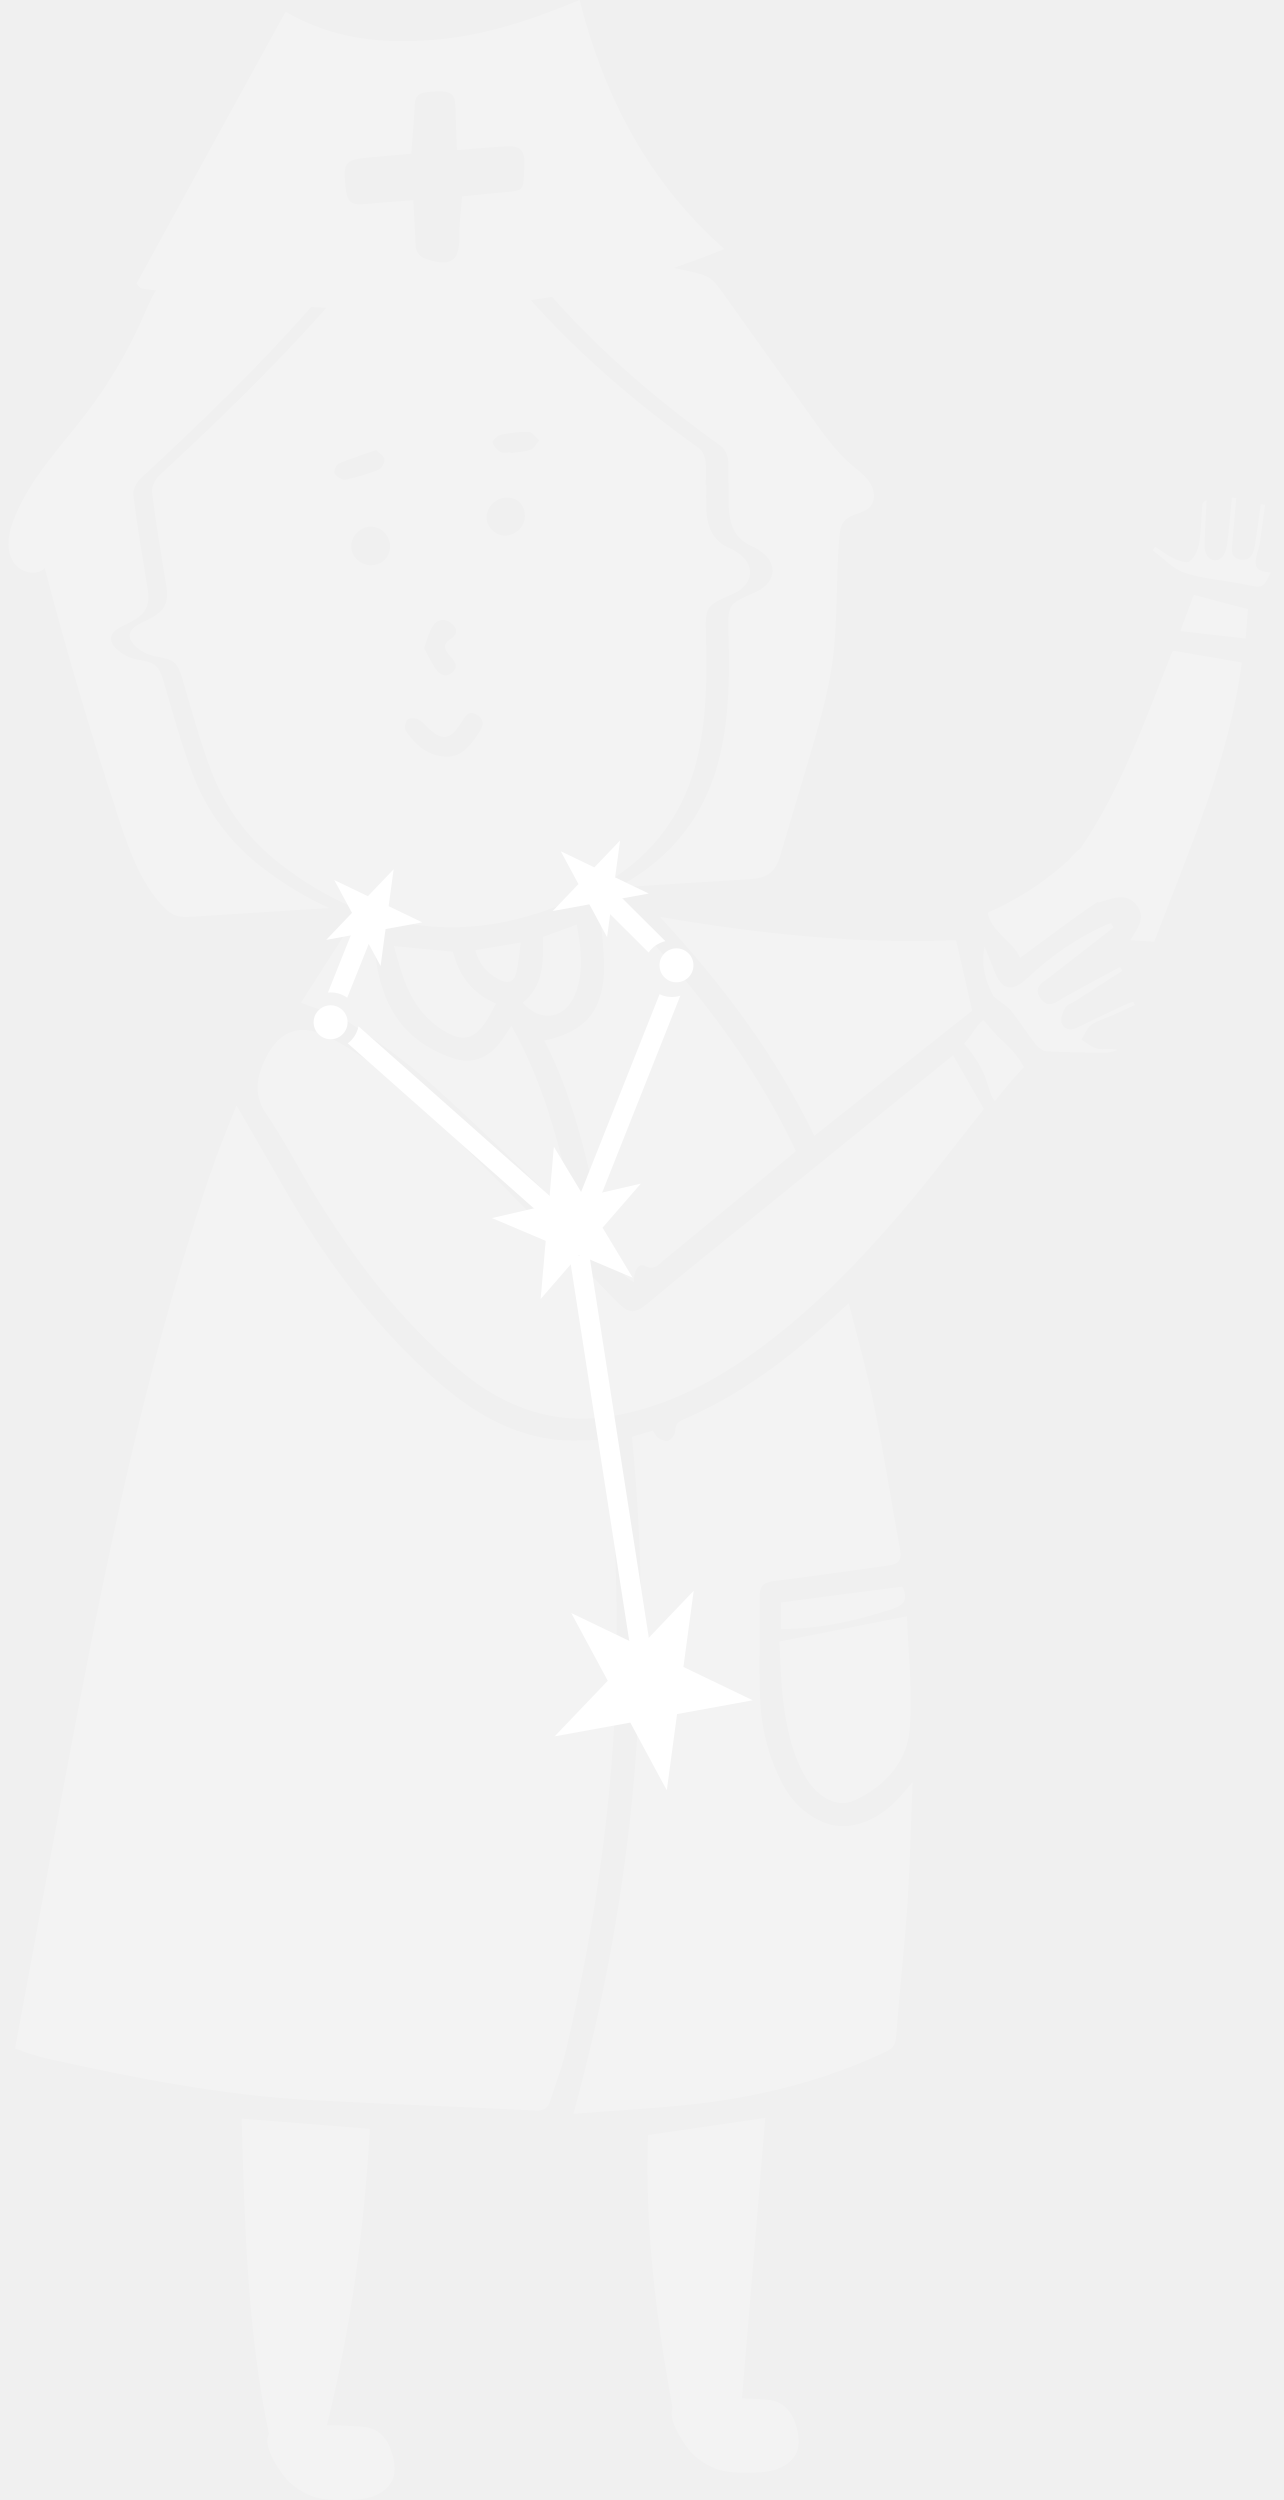
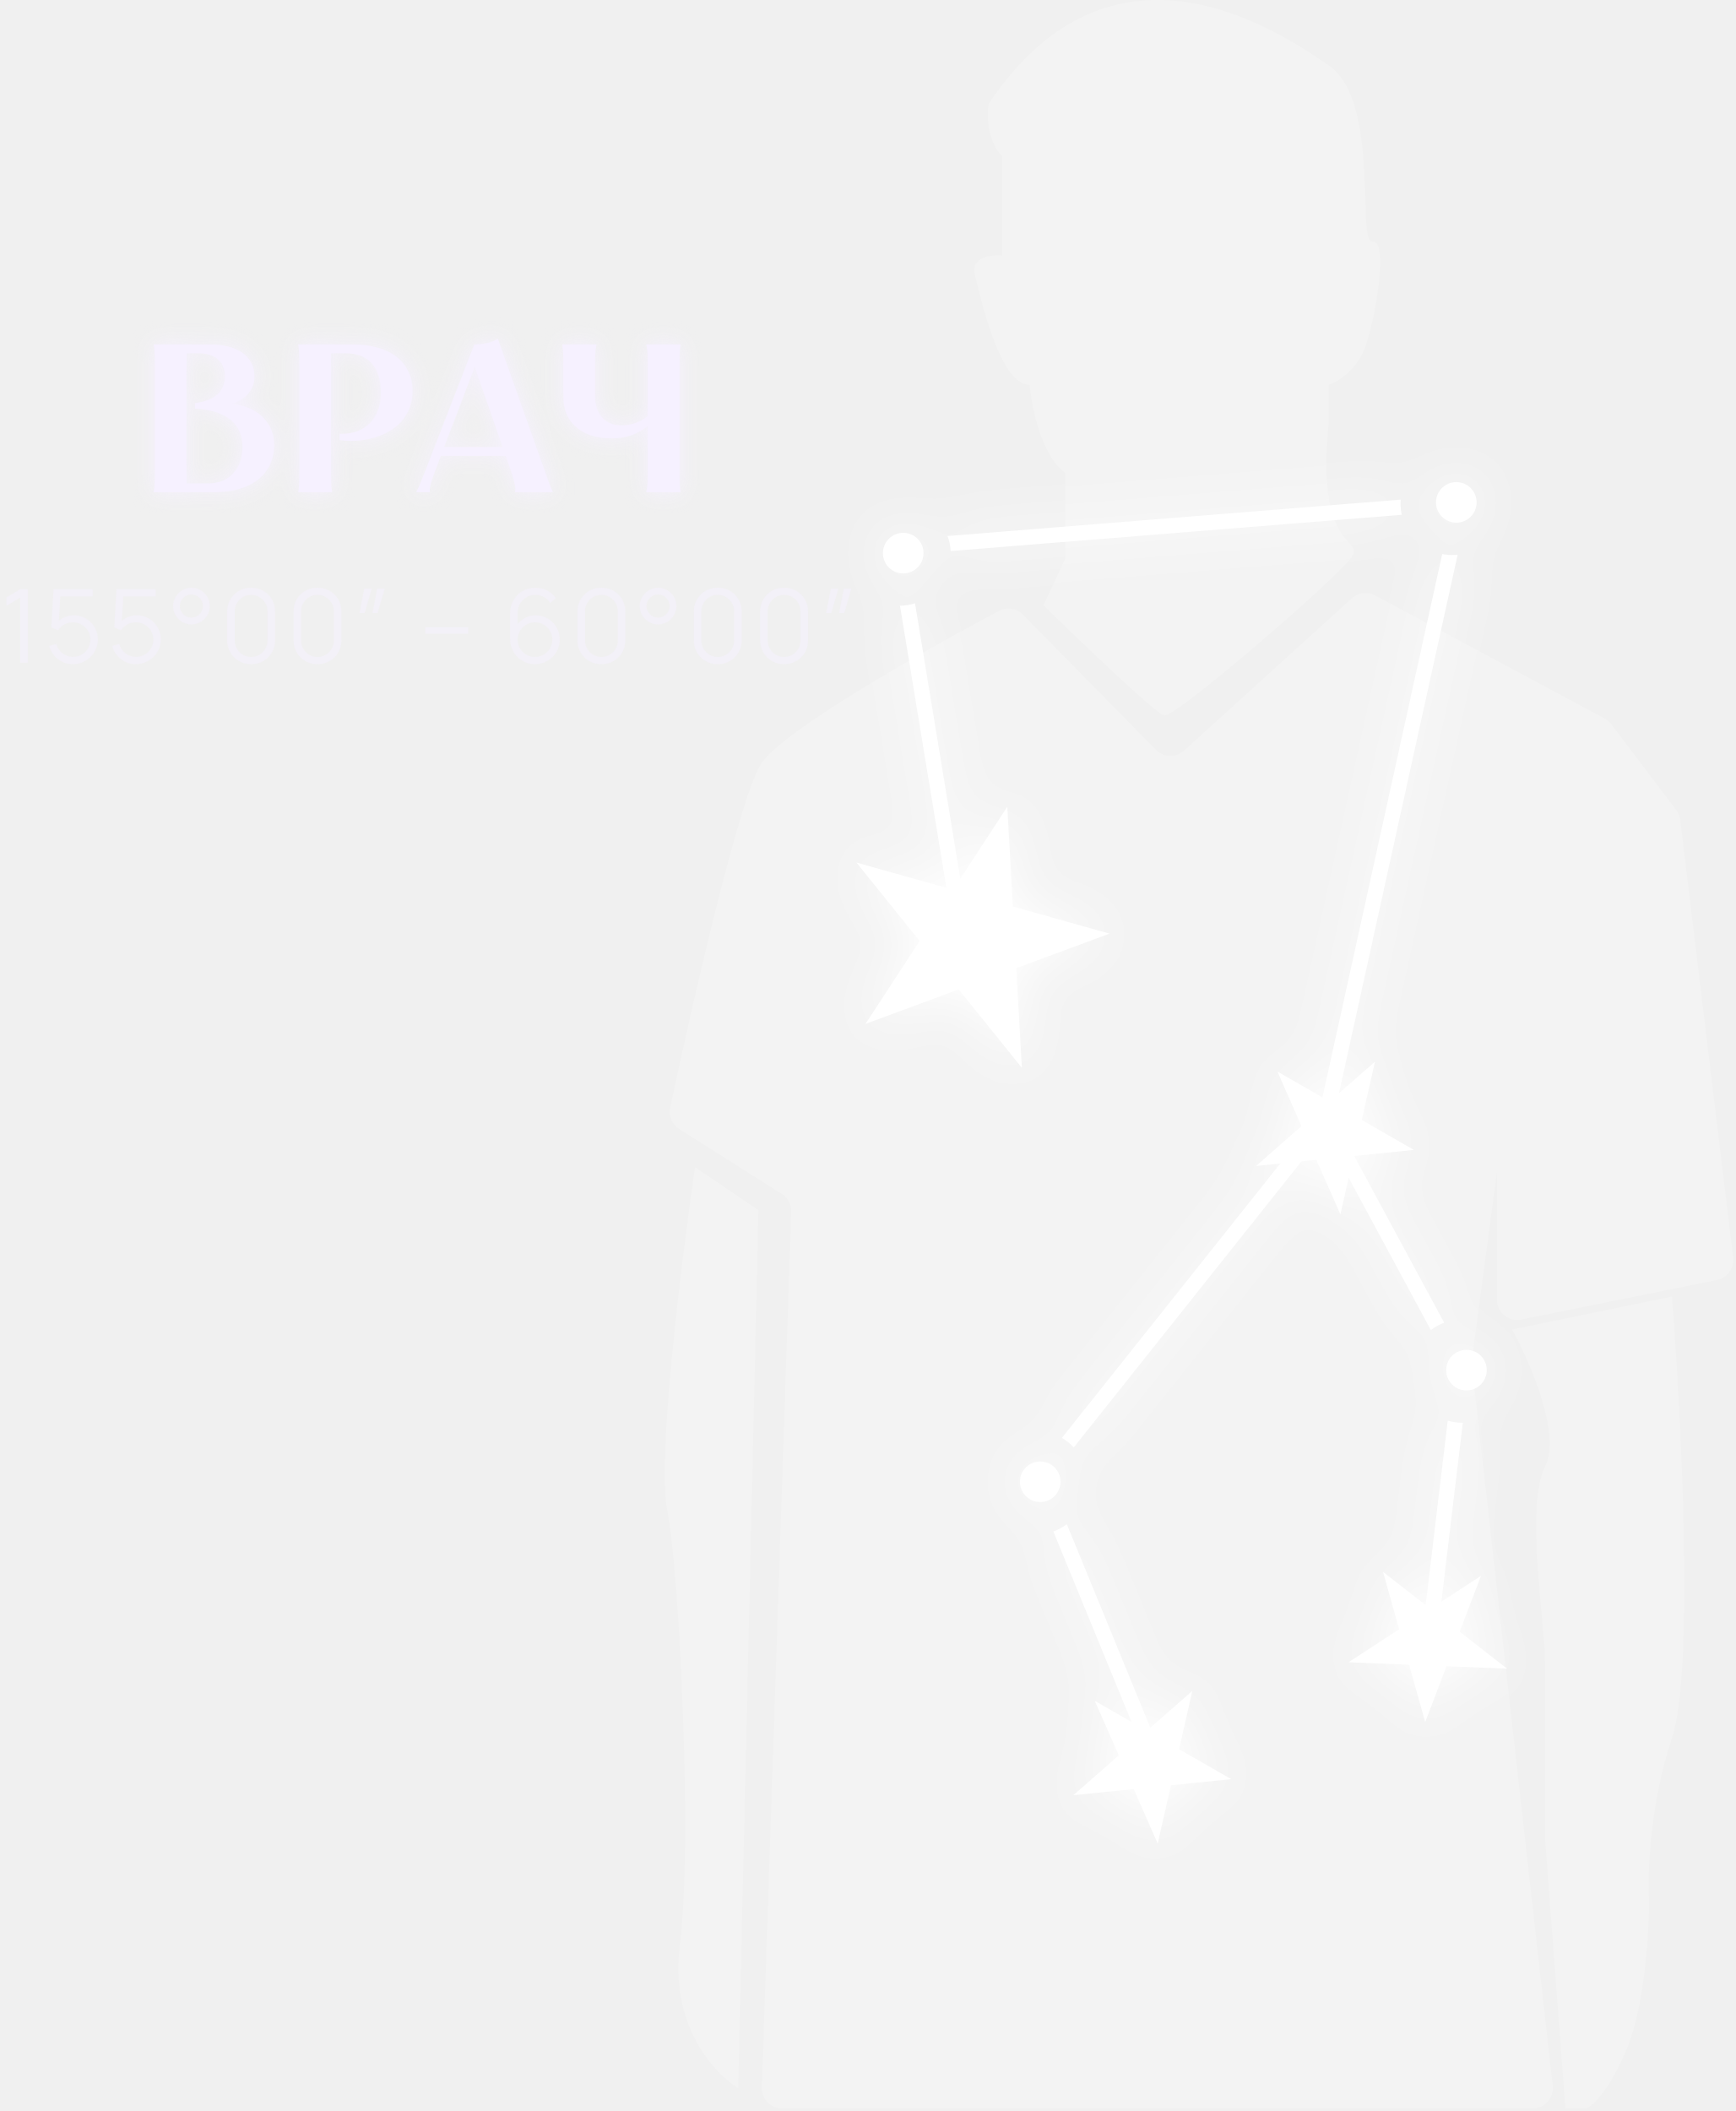
- <svg xmlns="http://www.w3.org/2000/svg" width="77" height="150" viewBox="0 0 77 150" fill="none">
+ <svg xmlns="http://www.w3.org/2000/svg" width="342" height="416" viewBox="0 0 342 416" fill="none">
  <g opacity="0.2">
-     <path d="M36.673 86.386C35.37 86.386 34.236 86.509 33.133 86.356C30.175 85.957 27.83 84.348 25.685 82.387C22.206 79.199 19.447 75.445 17.103 71.383C16.168 69.759 15.233 68.119 14.191 66.326C13.685 67.614 13.21 68.732 12.812 69.866C9.164 80.517 6.804 91.505 4.69 102.554C3.402 109.312 2.176 116.071 0.904 122.906C1.104 122.982 1.303 123.059 1.517 123.136C1.977 123.273 2.437 123.442 2.912 123.534C8.092 124.683 13.287 125.71 18.589 126.001C23.095 126.246 27.616 126.4 32.121 126.63C32.657 126.66 32.903 126.476 33.041 125.986C33.316 125.036 33.7 124.116 33.929 123.151C35.86 114.937 36.994 106.615 37.01 98.171C37.01 94.279 36.795 90.386 36.673 86.386Z" fill="white" />
-     <path d="M49.271 109.282C48.275 108.822 47.508 108.071 46.987 107.106C46.175 105.573 45.715 103.918 45.624 102.217C45.501 100.117 45.624 97.987 45.578 95.872C45.562 95.183 45.792 94.938 46.466 94.861C48.719 94.585 50.957 94.248 53.209 93.942C53.792 93.865 54.144 93.727 54.006 92.991C53.485 90.172 53.056 87.321 52.474 84.501C52.06 82.417 51.478 80.379 50.926 78.188C50.604 78.479 50.405 78.663 50.206 78.847C47.447 81.421 44.474 83.689 40.98 85.176C40.597 85.344 40.52 85.528 40.505 85.911C40.49 86.111 40.275 86.371 40.091 86.448C39.938 86.509 39.662 86.386 39.494 86.279C39.356 86.187 39.294 86.003 39.172 85.835C38.758 85.957 38.36 86.08 37.915 86.202C39.264 99.918 38.099 113.358 34.406 126.829C37.164 126.599 39.877 126.492 42.543 126.139C46.206 125.649 49.777 124.699 53.148 123.105C53.531 122.921 53.715 122.737 53.761 122.277C53.96 119.58 54.267 116.898 54.451 114.201C54.604 111.856 54.65 109.496 54.757 106.922C54.359 107.381 54.129 107.673 53.884 107.933C52.474 109.42 50.727 109.956 49.271 109.282Z" fill="white" />
-     <path d="M57.118 63.368C53.087 66.633 49.072 69.897 45.042 73.161C43.034 74.785 41.026 76.379 39.05 78.05C38.053 78.877 37.793 78.908 36.904 77.988C33.548 74.571 30.192 71.138 26.79 67.751C24.721 65.698 22.56 63.752 19.97 62.342C18.146 61.346 16.813 61.698 15.924 63.522C15.419 64.579 15.173 65.667 15.97 66.832C16.997 68.318 17.825 69.943 18.759 71.491C21.211 75.521 24.016 79.26 27.679 82.295C30.345 84.501 33.333 85.559 36.828 84.946C39.831 84.425 42.467 83.092 44.934 81.375C48.367 78.969 51.279 75.996 53.991 72.839C55.784 70.755 57.424 68.548 59.033 66.541C58.359 65.376 57.792 64.365 57.194 63.338C57.24 63.307 57.164 63.322 57.118 63.368Z" fill="white" />
-     <path d="M35.999 54.817C35.983 54.833 35.983 54.849 35.999 54.817V54.817Z" fill="white" />
-     <path d="M36 54.818C36.016 54.802 36.016 54.802 36.032 54.802V54.786C36 54.802 36 54.818 36 54.818Z" fill="white" />
-     <path d="M38.682 75.95C39.265 76.256 39.51 75.873 39.847 75.597C40.537 75.03 41.226 74.463 41.916 73.896C43.862 72.287 45.808 70.693 47.755 69.069C45.088 63.399 41.272 58.648 36.981 54.234C36.614 54.449 36.322 54.617 36.016 54.786C36.092 55.935 36.246 56.993 36.246 58.05C36.23 60.594 35.142 61.912 32.66 62.433C34.529 66.05 35.295 69.988 36.184 73.896C36.552 75.505 37.058 76.348 38.039 76.946C38.008 76.256 38.315 75.766 38.682 75.95Z" fill="white" />
-     <path d="M48.857 68.15C52.106 65.576 55.309 63.032 58.328 60.641C57.976 59.093 57.669 57.714 57.363 56.411C51.493 56.656 45.593 56.043 39.601 55.017C43.31 59.032 46.513 63.261 48.857 68.15Z" fill="white" />
-     <path d="M70.327 39.124C68.718 43.17 67.293 47.293 64.81 50.94C64.611 51.001 64.213 51.522 64.09 51.63C63.83 51.875 63.554 52.105 63.263 52.334C62.696 52.794 62.098 53.223 61.469 53.606C60.764 54.036 60.029 54.434 59.263 54.756C59.431 55.875 60.749 56.442 61.209 57.468C62.006 56.886 62.803 56.288 63.6 55.706C64.351 55.154 65.102 54.603 65.883 54.097C65.898 54.112 65.898 54.143 65.914 54.158C66.726 53.913 67.569 53.514 68.197 54.311C68.81 55.078 68.197 55.767 67.814 56.411C68.289 56.442 68.734 56.472 69.254 56.503C71.339 51.017 73.745 45.607 74.511 39.753C73.116 39.508 71.783 39.278 70.419 39.048C70.404 39.063 70.343 39.094 70.327 39.124Z" fill="white" />
-     <path d="M46.987 102.017C47.186 103.627 47.508 105.236 48.351 106.661C49.086 107.872 50.251 108.5 51.262 108.025C53.055 107.213 54.389 105.757 54.572 103.841C54.787 101.527 54.481 99.167 54.419 96.976C51.845 97.481 49.377 97.972 46.757 98.493C46.834 99.55 46.834 100.791 46.987 102.017Z" fill="white" />
-     <path d="M20.936 55.813C20.905 55.813 20.89 55.813 20.828 55.829C19.878 57.315 18.928 58.802 18.055 60.166C19.081 60.564 20.139 60.794 20.982 61.361C22.713 62.511 24.43 63.736 25.978 65.131C28.905 67.767 31.709 70.556 34.636 73.361C33.686 69.269 32.782 65.254 30.682 61.545C30.453 61.882 30.284 62.158 30.1 62.419C29.441 63.369 28.476 63.859 27.387 63.553C26.514 63.307 25.625 62.848 24.92 62.281C23.464 61.101 22.821 59.4 22.56 57.606C22.407 56.549 21.947 55.997 20.936 55.813Z" fill="white" />
-     <path d="M65.468 61.499C65.852 61.223 66.342 61.1 66.786 60.901C67.216 60.702 67.66 60.503 68.089 60.303C68.058 60.242 68.028 60.181 67.997 60.104C67.813 60.166 67.629 60.227 67.461 60.303C66.526 60.748 65.576 61.192 64.641 61.652C64.212 61.867 63.829 61.759 63.691 61.361C63.614 61.1 63.767 60.717 63.921 60.457C64.043 60.257 64.334 60.181 64.549 60.043C65.484 59.445 66.403 58.847 67.338 58.25C67.292 58.173 67.246 58.097 67.2 58.02C66.112 58.602 65.024 59.185 63.951 59.782C63.446 60.058 62.925 60.61 62.434 59.905C61.928 59.185 62.664 58.894 63.093 58.541C64.334 57.575 65.576 56.61 66.817 55.645C66.771 55.568 66.71 55.476 66.664 55.399C66.556 55.43 66.434 55.461 66.327 55.507C64.595 56.288 63.047 57.361 61.668 58.664C60.702 59.568 60.105 59.43 59.645 58.219C59.461 57.744 59.262 57.269 59.078 56.794C58.848 57.851 59.109 58.786 59.553 59.675C59.63 59.844 59.844 59.951 59.982 60.074C60.227 60.273 60.519 60.441 60.702 60.687C61.208 61.33 61.637 62.02 62.143 62.663C62.296 62.863 62.572 63.062 62.787 63.077C63.951 63.139 65.131 63.154 66.296 63.169C66.556 63.169 66.817 63.062 67.078 63.001C66.648 62.878 66.235 63.001 65.852 62.924C65.499 62.847 65.208 62.572 64.886 62.372C65.085 62.066 65.208 61.698 65.468 61.499Z" fill="white" />
-     <path d="M27.172 57.101C25.977 56.993 24.828 56.886 23.632 56.764C23.786 57.315 23.924 57.806 24.077 58.296C24.491 59.599 25.119 60.779 26.268 61.606C27.724 62.648 28.521 62.465 29.395 60.901C29.502 60.702 29.609 60.503 29.762 60.212C28.291 59.599 27.525 58.48 27.172 57.101Z" fill="white" />
-     <path d="M31.355 60.165C32.459 61.391 33.93 61.146 34.528 59.613C35.049 58.249 34.865 56.886 34.604 55.476C33.884 55.736 33.225 55.981 32.581 56.211C32.597 57.698 32.643 59.138 31.355 60.165Z" fill="white" />
-     <path d="M46.865 96.148C46.865 96.715 46.865 97.236 46.865 97.742C49.209 97.742 51.401 97.237 53.562 96.531C54.282 96.286 54.496 95.934 54.144 95.198C51.677 95.505 49.271 95.827 46.865 96.148Z" fill="white" />
-     <path d="M75.416 33.255C75.477 33.01 75.569 32.764 75.6 32.519C75.707 31.784 75.799 31.033 75.906 30.282C75.815 30.266 75.738 30.266 75.646 30.251C75.539 31.048 75.431 31.845 75.309 32.626C75.232 33.101 75.125 33.653 74.466 33.577C73.807 33.5 73.899 32.979 73.945 32.504C74.022 31.63 74.098 30.757 74.175 29.883C74.083 29.868 74.006 29.868 73.914 29.852C73.822 30.803 73.746 31.753 73.623 32.703C73.577 32.994 73.439 33.377 73.225 33.515C72.765 33.822 72.259 33.408 72.275 32.749C72.29 31.829 72.351 30.91 72.397 30.006C72.213 30.082 72.137 30.19 72.137 30.297C72.075 31.078 72.075 31.875 71.937 32.642C71.876 33.025 71.662 33.454 71.37 33.684C71.202 33.822 70.727 33.638 70.436 33.515C70.037 33.331 69.685 33.055 69.317 32.81C69.271 32.887 69.21 32.948 69.164 33.025C69.807 33.484 70.374 34.144 71.094 34.373C72.259 34.757 73.531 34.818 74.742 35.078C75.738 35.293 75.799 35.308 76.244 34.343C75.401 34.297 75.217 34.052 75.416 33.255Z" fill="white" />
-     <path d="M70.817 37.867C72.181 38.021 73.422 38.159 74.74 38.312C74.801 37.607 74.832 37.101 74.878 36.55C73.744 36.258 72.702 35.983 71.629 35.691C71.369 36.396 71.123 37.04 70.817 37.867Z" fill="white" />
-     <path d="M30.957 58.434C31.11 57.836 31.156 57.223 31.248 56.549C30.237 56.717 29.394 56.871 28.52 57.009C28.735 57.851 29.226 58.388 29.915 58.756C30.344 59.001 30.804 59.016 30.957 58.434Z" fill="white" />
-     <path d="M2.684 34.083C4.002 39.14 5.488 44.151 7.128 49.116C7.725 50.955 8.384 52.825 9.672 54.265C9.917 54.541 10.193 54.802 10.53 54.924C10.867 55.047 11.22 55.016 11.572 55.001C14.3 54.833 17.028 54.648 19.756 54.48C18.376 53.867 17.012 53.039 15.664 51.997C13.748 50.511 12.354 48.595 11.511 46.327C10.867 44.595 10.377 42.802 9.856 41.025C9.534 39.891 9.365 39.768 8.216 39.569C7.771 39.492 7.296 39.232 6.975 38.925C6.454 38.404 6.607 37.944 7.266 37.607C7.45 37.515 7.634 37.439 7.817 37.331C8.798 36.826 9.028 36.32 8.844 35.217C8.538 33.378 8.231 31.554 8.001 29.715C7.955 29.393 8.185 28.933 8.446 28.703C12.001 25.409 15.48 22.052 18.667 18.421C18.974 18.436 19.28 18.451 19.587 18.466C16.445 22.006 13.043 25.301 9.564 28.52C9.319 28.75 9.089 29.209 9.12 29.531C9.35 31.37 9.656 33.209 9.963 35.033C10.147 36.136 9.932 36.642 8.936 37.148C8.752 37.239 8.568 37.331 8.384 37.423C7.725 37.761 7.572 38.22 8.093 38.741C8.415 39.063 8.89 39.308 9.335 39.385C10.484 39.584 10.652 39.722 10.974 40.841C11.495 42.618 11.986 44.411 12.629 46.143C13.472 48.411 14.867 50.327 16.782 51.813C22.621 56.365 28.874 56.763 35.402 53.499C38.804 51.798 41.026 49.101 41.869 45.346C42.406 42.986 42.421 40.596 42.36 38.19C42.314 36.366 42.314 36.366 43.984 35.63C44.076 35.584 44.168 35.538 44.26 35.492C45.21 34.895 45.256 33.914 44.367 33.24C44.199 33.117 44.03 32.995 43.846 32.918C42.727 32.473 42.406 31.554 42.375 30.466C42.36 30.006 42.375 29.546 42.375 29.087C42.36 29.087 42.36 29.087 42.344 29.087C42.344 28.596 42.39 28.106 42.329 27.631C42.283 27.355 42.13 27.018 41.9 26.864C38.237 24.244 34.835 21.348 31.847 18.007C32.276 17.945 32.69 17.884 33.119 17.808C36.123 21.194 39.555 24.121 43.249 26.757C43.463 26.91 43.632 27.248 43.678 27.523C43.739 27.999 43.693 28.489 43.693 28.979C43.708 28.979 43.708 28.979 43.724 28.979C43.724 29.439 43.708 29.899 43.724 30.359C43.754 31.447 44.076 32.366 45.195 32.811C45.379 32.887 45.547 33.01 45.716 33.132C46.605 33.807 46.559 34.788 45.609 35.385C45.517 35.447 45.425 35.477 45.333 35.523C43.662 36.259 43.662 36.259 43.708 38.082C43.785 40.488 43.754 42.879 43.218 45.239C42.39 48.886 40.26 51.553 37.027 53.254C39.617 53.085 42.206 52.917 44.796 52.764C45.302 52.733 45.854 52.687 46.252 52.35C46.589 52.059 46.743 51.599 46.865 51.17C47.417 49.316 47.969 47.446 48.52 45.592C49.087 43.661 49.67 41.714 49.946 39.722C50.283 37.239 50.145 34.726 50.359 32.244C50.39 31.891 50.436 31.523 50.666 31.263C51.049 30.803 51.815 30.849 52.214 30.389C52.551 30.006 52.474 29.393 52.198 28.964C51.922 28.535 51.493 28.228 51.11 27.907C50.16 27.094 49.44 26.083 48.719 25.072C46.911 22.543 45.103 19.999 43.294 17.47C43.08 17.179 42.865 16.873 42.559 16.674C42.314 16.52 42.023 16.444 41.747 16.367C41.302 16.26 40.858 16.168 40.398 16.076C41.425 15.739 42.436 15.355 43.463 14.942C38.927 10.942 36.26 5.839 34.774 0C31.893 1.195 29.073 2.145 26.023 2.391C22.958 2.636 20.016 2.375 17.135 0.705C14.131 6.161 11.158 11.586 8.185 17.026C8.277 17.118 8.354 17.21 8.446 17.302C8.752 17.348 9.059 17.394 9.365 17.424C9.043 17.899 8.814 18.528 8.461 19.294C7.603 21.194 6.53 23.003 5.273 24.673C3.68 26.788 1.749 28.734 0.814 31.201C0.523 31.952 0.354 32.826 0.707 33.546C1.028 34.282 2.117 34.665 2.684 34.083ZM20.077 28.412C20.001 28.305 20.169 27.876 20.323 27.815C21.012 27.523 21.748 27.294 22.575 27.003C22.759 27.202 23.05 27.37 23.066 27.57C23.081 27.769 22.882 28.121 22.683 28.198C22.054 28.443 21.38 28.642 20.721 28.78C20.522 28.811 20.2 28.596 20.077 28.412ZM22.284 33.914C21.64 33.929 21.089 33.424 21.073 32.795C21.058 32.182 21.595 31.615 22.223 31.6C22.851 31.585 23.387 32.106 23.403 32.749C23.418 33.408 22.943 33.899 22.284 33.914ZM28.567 44.212C28.108 44.871 27.587 45.469 26.652 45.392C25.594 45.3 24.889 44.657 24.338 43.829C24.246 43.691 24.322 43.293 24.46 43.17C24.598 43.063 24.951 43.078 25.134 43.185C25.456 43.385 25.686 43.707 25.993 43.937C26.529 44.366 27.02 44.304 27.418 43.722C27.479 43.645 27.541 43.553 27.602 43.477C27.847 43.109 28.046 42.542 28.629 42.894C29.257 43.293 28.843 43.798 28.567 44.212ZM27.02 39.385C27.295 39.691 27.541 40.013 27.127 40.35C26.698 40.703 26.345 40.442 26.1 40.075C25.855 39.707 25.671 39.293 25.441 38.879C25.64 38.373 25.747 37.883 26.008 37.515C26.299 37.102 26.774 37.102 27.142 37.454C27.51 37.791 27.418 38.098 26.989 38.373C26.483 38.711 26.744 39.078 27.02 39.385ZM30.253 32.136C29.686 32.106 29.196 31.615 29.196 31.048C29.18 30.42 29.778 29.838 30.422 29.853C31.065 29.853 31.494 30.313 31.494 30.972C31.494 31.615 30.897 32.167 30.253 32.136ZM32.353 26.42C32.184 26.619 32.046 26.91 31.831 26.987C31.448 27.125 31.035 27.125 30.636 27.186C30.636 27.171 30.636 27.156 30.636 27.14C30.437 27.14 30.192 27.217 30.038 27.125C29.824 27.003 29.609 26.773 29.563 26.543C29.533 26.42 29.855 26.129 30.054 26.083C30.605 25.976 31.172 25.899 31.724 25.914C31.924 25.93 32.138 26.236 32.353 26.42ZM22.07 9.455C22.943 9.364 23.832 9.302 24.675 9.226C24.751 8.183 24.843 7.218 24.889 6.268C24.905 5.793 25.104 5.594 25.579 5.532C27.357 5.348 27.311 5.64 27.341 6.912C27.357 7.586 27.387 8.26 27.418 9.011C28.123 8.95 28.782 8.888 29.456 8.842C29.839 8.812 30.222 8.781 30.605 8.781C31.188 8.781 31.448 9.042 31.464 9.639C31.464 9.946 31.448 10.252 31.433 10.559C31.402 11.34 31.311 11.448 30.544 11.509C29.594 11.586 28.629 11.693 27.724 11.785C27.663 12.643 27.541 13.471 27.556 14.298C27.571 15.785 26.912 15.969 25.61 15.555C25.211 15.432 24.951 15.172 24.935 14.712C24.905 13.823 24.843 12.95 24.797 12.015C23.878 12.091 22.974 12.137 22.085 12.229C21.027 12.336 20.828 12.183 20.721 11.126C20.598 9.747 20.706 9.593 22.07 9.455Z" fill="white" />
-     <path d="M60.197 62.495C59.722 62.081 59.4 61.652 59.002 61.192C58.557 61.529 58.266 62.204 57.837 62.618C58.511 63.353 59.032 64.242 59.308 65.192C59.4 65.499 59.477 65.82 59.691 66.066C60.243 65.361 60.825 64.671 61.438 64.028C61.116 63.445 60.687 62.924 60.197 62.495Z" fill="white" />
-     <path d="M22.528 145.816C22.145 145.617 21.716 145.587 21.287 145.571C20.735 145.541 20.168 145.51 19.617 145.51C21.057 139.687 21.854 133.756 22.191 127.733C19.632 127.534 17.134 127.319 14.498 127.12C14.682 133.495 14.835 139.824 16.138 146.046C15.693 146.782 16.904 148.514 17.364 148.927C17.854 149.372 18.436 149.724 19.08 149.878C19.586 150 20.107 150 20.613 150C21.21 150 21.808 149.985 22.375 149.786C22.942 149.586 23.463 149.173 23.616 148.606C23.708 148.268 23.678 147.901 23.616 147.548C23.463 146.843 23.141 146.138 22.528 145.816Z" fill="white" />
-     <path d="M46.789 144.192C46.406 143.993 45.977 143.962 45.547 143.947C45.21 143.932 44.873 143.916 44.521 143.901C44.996 138.246 45.455 132.668 45.915 127.074C43.494 127.427 41.21 127.764 38.881 128.101C38.682 133.633 39.371 139.089 40.352 144.483C40.03 145.25 41.18 146.889 41.609 147.288C42.099 147.732 42.682 148.085 43.325 148.238C43.831 148.36 44.352 148.36 44.858 148.36C45.455 148.36 46.053 148.345 46.62 148.146C47.187 147.947 47.708 147.533 47.861 146.966C47.953 146.629 47.923 146.261 47.861 145.909C47.724 145.219 47.402 144.514 46.789 144.192Z" fill="white" />
+     <path d="M329.5 255.5L298 262C301.5 268.333 307.7 282.6 304.5 289C300.5 297 304.5 319.5 304.5 328V362.5L308.5 415.5H312.5C313.667 415.167 316.9 412.4 320.5 404C324.1 395.6 325 380.833 325 374.5C324.667 369.333 325.1 355.7 329.5 342.5C333.9 329.3 331.333 279 329.5 255.5Z" fill="white" />
+     <path d="M131.472 297.5C129.472 287.5 134.306 248.333 136.972 230L149.472 238.5L145.472 411.5C140.806 408.667 131.972 399.1 133.972 383.5C136.472 364 133.972 310 131.472 297.5Z" fill="white" />
+     <path d="M150 150.5C145.784 157.016 136.64 196.801 132.071 218.297C131.724 219.93 132.435 221.592 133.846 222.484L154.064 235.275C155.263 236.034 155.971 237.371 155.923 238.79L150.139 411.366C150.063 413.626 151.875 415.5 154.136 415.5H302.026C304.412 415.5 306.267 413.425 306.001 411.054L290.055 268.988C290.018 268.664 290.022 268.337 290.065 268.013L295 231V256.111C295 258.638 297.315 260.532 299.792 260.031L338.378 252.232C340.423 251.819 341.807 249.903 341.557 247.831L331.13 161.572C331.045 160.87 330.775 160.203 330.348 159.639L317.528 142.698C317.18 142.238 316.737 141.859 316.229 141.586L270.988 117.334C269.497 116.534 267.663 116.76 266.41 117.898L233.345 147.917C231.755 149.36 229.311 149.291 227.805 147.762L201.578 121.112C200.344 119.857 198.44 119.552 196.885 120.378C181.495 128.549 154.153 144.082 150 150.5Z" fill="white" />
+     <path d="M229.416 140.992C227.686 140.558 212.839 126.335 205.632 119.279L209.956 110.05V93.223C205.199 89.749 203.289 80.194 202.929 75.852C196.983 75.852 193.199 58.481 192.118 54.138C191.253 50.664 195.361 50.158 197.523 50.339V30.796C194.496 27.756 194.46 22.654 194.821 20.482C219.146 -15.888 251.579 5.826 261.85 12.883C272.12 19.939 267.255 48.167 270.498 47.624C273.742 47.081 271.039 63.366 268.877 68.795C267.147 73.137 263.471 75.309 261.85 75.852V83.451C259.147 109.507 269.417 105.708 266.174 110.05C262.931 114.393 231.578 141.535 229.416 140.992Z" fill="white" />
  </g>
-   <path fill-rule="evenodd" clip-rule="evenodd" d="M40.523 59.807C40.626 59.794 40.724 59.772 40.819 59.742L35.707 72.622C35.453 72.299 35.087 72.073 34.675 71.998L39.574 59.653C39.859 59.791 40.186 59.85 40.523 59.807ZM33.499 72.211L21.51 61.581C21.427 61.99 21.195 62.353 20.866 62.601L32.756 73.142C32.883 72.754 33.148 72.421 33.499 72.211ZM34.165 75.355L38.123 100.826L39.299 100.644L35.325 75.073C35.111 75.22 34.86 75.319 34.585 75.353C34.442 75.372 34.301 75.372 34.165 75.355ZM39.921 56.469L36.223 52.788L35.383 53.631L38.917 57.15C39.151 56.816 39.502 56.567 39.921 56.469ZM19.675 59.555L21.606 54.725L22.711 55.167L20.833 59.863C20.508 59.631 20.101 59.511 19.675 59.555Z" fill="white" />
-   <circle cx="19.836" cy="61.336" r="1.019" transform="rotate(-7.25406 19.8358 61.3357)" fill="white" />
-   <circle cx="40.588" cy="57.92" r="1.019" transform="rotate(-7.25406 40.5878 57.9197)" fill="white" />
-   <circle cx="34.32" cy="73.501" r="1.019" transform="rotate(-7.25406 34.3202 73.5007)" fill="white" />
-   <path d="M41.622 95.445L41.005 100.018L45.164 102.017L40.624 102.844L40.008 107.418L37.818 103.355L33.278 104.182L36.465 100.845L34.276 96.782L38.435 98.782L41.622 95.445Z" fill="white" />
-   <path d="M37.206 50.426L36.907 52.643L38.923 53.612L36.722 54.013L36.424 56.229L35.363 54.26L33.162 54.661L34.707 53.044L33.646 51.075L35.661 52.044L37.206 50.426Z" fill="white" />
-   <path d="M38.45 71.016L36.154 73.661L37.96 76.662L34.735 75.295L32.439 77.94L32.742 74.451L29.517 73.084L32.929 72.294L33.232 68.805L35.038 71.806L38.45 71.016Z" fill="white" />
-   <path d="M23.618 52.156L23.319 54.372L25.335 55.341L23.134 55.742L22.836 57.959L21.775 55.99L19.575 56.391L21.119 54.773L20.058 52.804L22.073 53.773L23.618 52.156Z" fill="white" />
+   <g filter="url(#filter0_f_31_530)">
+     <path d="M201.384 210.431L188.934 194.98L170.565 201.774L181.239 185.431L168.788 169.98L187.835 175.331L198.509 158.988L199.607 178.638L218.654 183.988L200.286 190.782L201.384 210.431Z" fill="white" />
+     <path d="M278.637 226.604L266.758 227.812L264.155 239.305L259.417 228.558L247.538 229.765L256.489 221.916L251.751 211.169L262.02 217.065L270.971 209.215L268.367 220.708L278.637 226.604Z" fill="white" />
+     <path d="M242.637 350.604L230.758 351.812L228.155 363.305L223.417 352.558L211.538 353.765L220.489 345.916L215.751 335.169L226.02 341.065L234.971 333.215L232.367 344.708L242.637 350.604Z" fill="white" />
+     <path d="M296.998 328.832L285.067 328.351L280.868 339.361L277.694 328.053L265.764 327.572L275.733 321.065L272.559 309.757L281.893 317.043L291.862 310.535L287.663 321.546L296.998 328.832Z" fill="white" />
+     <circle cx="287" cy="99" r="4" fill="white" />
+     <circle cx="178" cy="109" r="4" fill="white" />
+     <circle cx="205" cy="292" r="4" fill="white" />
+     <path d="M229.146 346.431L226.371 347.569L207.586 301.792C208.548 301.452 209.443 300.971 210.247 300.375L229.146 346.431ZM285.308 279.959C286.221 280.228 287.187 280.375 288.188 280.375C288.218 280.375 288.249 280.372 288.28 280.372L283.354 321.542L281.864 321.364L280.375 321.186L285.308 279.959ZM284.219 109.183C284.856 109.307 285.514 109.375 286.188 109.375C286.55 109.375 286.909 109.354 287.262 109.317L262.811 220.271L284.606 260.648C283.657 261.005 282.775 261.5 281.984 262.107L260.984 223.203L211.618 285.223C210.933 284.492 210.142 283.862 209.269 283.358L259.836 219.829L284.219 109.183ZM191.867 189.04L190.387 189.283L188.907 189.526L177.364 119.37C178.396 119.353 179.389 119.182 180.324 118.88L191.867 189.04ZM276.028 98.456C276.011 98.698 276 98.942 276 99.188C276 99.964 276.089 100.72 276.254 101.447L187.355 108.589C187.295 107.553 187.081 106.56 186.734 105.63L276.028 98.456Z" fill="white" />
+     <circle cx="289" cy="270" r="4" fill="white" />
+   </g>
+   <path d="M201.384 210.431L188.934 194.98L170.565 201.774L181.239 185.431L168.788 169.98L187.835 175.331L198.509 158.988L199.607 178.638L218.654 183.988L200.286 190.782L201.384 210.431Z" fill="white" />
+   <path d="M278.637 226.604L266.758 227.812L264.155 239.305L259.417 228.558L247.538 229.765L256.489 221.916L251.751 211.169L262.02 217.065L270.971 209.215L268.367 220.708L278.637 226.604Z" fill="white" />
+   <path d="M242.637 350.604L230.758 351.812L228.155 363.305L223.417 352.558L211.538 353.765L220.489 345.916L215.751 335.169L226.02 341.065L234.971 333.215L232.367 344.708L242.637 350.604Z" fill="white" />
+   <path d="M296.998 328.832L285.067 328.351L280.868 339.361L277.694 328.053L265.764 327.572L275.733 321.065L272.559 309.757L281.893 317.043L291.862 310.535L287.663 321.546L296.998 328.832Z" fill="white" />
+   <circle cx="287" cy="99" r="4" fill="white" />
+   <circle cx="178" cy="109" r="4" fill="white" />
+   <circle cx="205" cy="292" r="4" fill="white" />
+   <path d="M229.146 346.431L226.371 347.569L207.586 301.792C208.548 301.452 209.443 300.971 210.247 300.375L229.146 346.431ZM285.308 279.959C286.221 280.228 287.187 280.375 288.188 280.375C288.218 280.375 288.249 280.372 288.28 280.372L283.354 321.542L281.864 321.364L280.375 321.186L285.308 279.959ZM284.219 109.183C284.856 109.307 285.514 109.375 286.188 109.375C286.55 109.375 286.909 109.354 287.262 109.317L262.811 220.271L284.606 260.648C283.657 261.005 282.775 261.5 281.984 262.107L260.984 223.203L211.618 285.223C210.933 284.492 210.142 283.862 209.269 283.358L259.836 219.829L284.219 109.183ZM191.867 189.04L190.387 189.283L188.907 189.526L177.364 119.37C178.396 119.353 179.389 119.182 180.324 118.88L191.867 189.04ZM276.028 98.456C276.011 98.698 276 98.942 276 99.188C276 99.964 276.089 100.72 276.254 101.447L187.355 108.589C187.295 107.553 187.081 106.56 186.734 105.63L276.028 98.456Z" fill="white" />
+   <circle cx="289" cy="270" r="4" fill="white" />
+   <g filter="url(#filter1_f_31_530)">
+     <path d="M41.421 67.877C46.788 67.877 50.157 70.207 50.157 74.201C50.157 76.697 48.452 78.778 45.664 79.568C50.407 80.026 54.027 83.021 54.027 87.681C54.027 93.422 49.492 97 42.294 97L30.312 97L30.312 96.834C30.479 95.752 30.52 95.253 30.52 92.632L30.52 72.246C30.52 69.625 30.479 69.125 30.312 68.044L30.312 67.877L41.421 67.877ZM36.761 95.253L41.13 95.253C45.165 95.253 47.786 92.382 47.786 88.097C47.786 83.479 44.541 81.066 39.382 80.608L38.425 80.525L38.425 79.443L38.925 79.36C42.17 78.819 44.333 77.321 44.333 74.076C44.333 71.33 42.378 69.625 39.216 69.625L36.761 69.625L36.761 95.253ZM69.567 67.877C76.765 67.877 81.299 71.33 81.299 77.072C81.299 83.562 75.392 86.89 69.193 86.89C68.444 86.89 67.653 86.807 66.904 86.724L66.904 85.476L67.445 85.476C71.897 85.476 75.059 82.522 75.059 77.404C75.059 72.412 72.646 69.625 68.194 69.625L65.24 69.625L65.24 92.632C65.24 95.253 65.282 95.752 65.448 96.834L65.448 97L58.792 97L58.792 96.834C58.958 95.752 59 95.253 59 92.632L59 72.246C59 69.625 58.958 69.125 58.792 68.044L58.792 67.877L69.567 67.877ZM93.482 67.877C94.98 67.877 97.018 67.586 98.1 66.712L107.294 92.632C108.501 96.085 108.792 96.584 108.917 96.834L108.917 97L101.511 97L101.511 96.834C101.511 96.584 101.844 96.085 100.638 92.632L99.681 89.844L86.867 89.844L85.827 92.632C84.495 96.085 84.704 96.584 84.704 96.834L84.704 97L82.082 97L82.082 96.834C82.207 96.584 82.54 96.085 83.871 92.632L93.482 67.877ZM87.532 88.097L99.057 88.097L93.565 72.287L87.532 88.097ZM110.814 67.877L117.554 67.877L117.554 68.044C117.305 69.125 117.263 69.625 117.263 72.246L117.263 77.987C117.263 81.398 119.094 83.811 122.38 83.811C124.253 83.811 126.083 83.271 127.664 81.981L127.664 72.246C127.664 69.625 127.622 69.125 127.373 68.044L127.373 67.877L134.113 67.877L134.113 68.044C133.946 69.125 133.905 69.625 133.905 72.246L133.905 92.632C133.905 95.253 133.946 95.752 134.113 96.834L134.113 97L127.373 97L127.373 96.834C127.623 95.752 127.664 95.253 127.664 92.632L127.664 83.936C125.501 85.725 123.088 86.391 120.591 86.391C114.143 86.391 111.023 82.771 111.023 78.32L111.023 72.246C111.023 69.625 110.981 69.125 110.814 68.044L110.814 67.877Z" fill="#F6F1FF" />
+   </g>
+   <path d="M41.421 67.877C46.788 67.877 50.157 70.207 50.157 74.201C50.157 76.698 48.452 78.778 45.664 79.568C50.407 80.026 54.027 83.021 54.027 87.681C54.027 93.422 49.492 97 42.294 97L30.312 97L30.312 96.834C30.479 95.752 30.52 95.253 30.52 92.632L30.52 72.246C30.52 69.625 30.479 69.126 30.312 68.044L30.312 67.877L41.421 67.877ZM36.761 95.253L41.13 95.253C45.165 95.253 47.786 92.382 47.786 88.097C47.786 83.479 44.541 81.066 39.382 80.608L38.425 80.525L38.425 79.443L38.925 79.36C42.17 78.819 44.333 77.322 44.333 74.076C44.333 71.331 42.378 69.625 39.216 69.625L36.761 69.625L36.761 95.253ZM69.567 67.877C76.765 67.877 81.299 71.331 81.299 77.072C81.299 83.562 75.392 86.891 69.193 86.891C68.444 86.891 67.653 86.807 66.904 86.724L66.904 85.476L67.445 85.476C71.897 85.476 75.059 82.522 75.059 77.405C75.059 72.412 72.646 69.625 68.194 69.625L65.24 69.625L65.24 92.632C65.24 95.253 65.282 95.752 65.448 96.834L65.448 97L58.792 97L58.792 96.834C58.958 95.752 59 95.253 59 92.632L59 72.246C59 69.625 58.958 69.126 58.792 68.044L58.792 67.877L69.567 67.877ZM93.482 67.877C94.98 67.877 97.018 67.586 98.1 66.713L107.294 92.632C108.501 96.085 108.792 96.584 108.917 96.834L108.917 97L101.511 97L101.511 96.834C101.511 96.584 101.844 96.085 100.638 92.632L99.681 89.844L86.867 89.844L85.827 92.632C84.495 96.085 84.704 96.584 84.704 96.834L84.704 97L82.082 97L82.082 96.834C82.207 96.584 82.54 96.085 83.871 92.632L93.482 67.877ZM87.532 88.097L99.057 88.097L93.565 72.287L87.532 88.097ZM110.814 67.877L117.554 67.877L117.554 68.044C117.305 69.126 117.263 69.625 117.263 72.246L117.263 77.987C117.263 81.399 119.094 83.812 122.38 83.812C124.253 83.812 126.083 83.271 127.664 81.981L127.664 72.246C127.664 69.625 127.622 69.126 127.373 68.044L127.373 67.877L134.113 67.877L134.113 68.044C133.946 69.126 133.905 69.625 133.905 72.246L133.905 92.632C133.905 95.253 133.946 95.752 134.113 96.834L134.113 97L127.373 97L127.373 96.834C127.623 95.752 127.664 95.253 127.664 92.632L127.664 83.937C125.501 85.725 123.088 86.391 120.591 86.391C114.143 86.391 111.023 82.772 111.023 78.32L111.023 72.246C111.023 69.625 110.981 69.126 110.814 68.044L110.814 67.877Z" fill="#F6F1FF" />
+   <path opacity="0.5" d="M3.979 130.589L3.979 117.761L1.255 119.4L1.255 117.741L3.979 116.113L5.477 116.113L5.477 130.589L3.979 130.589ZM14.367 130.89C12.115 130.89 10.265 129.392 9.692 127.281L11.11 126.899C11.502 128.467 12.919 129.443 14.407 129.443C16.337 129.443 17.815 127.884 17.815 126.035C17.815 124.125 16.236 122.637 14.407 122.637C13.04 122.637 12.044 123.3 11.451 124.205L10.104 123.642L10.546 116.113L18.277 116.113L18.277 117.53L11.894 117.53L11.602 122.345C12.396 121.652 13.442 121.25 14.537 121.25C17.201 121.25 19.293 123.361 19.293 126.035C19.293 128.689 17.051 130.89 14.367 130.89ZM26.775 130.89C24.523 130.89 22.673 129.392 22.1 127.281L23.518 126.899C23.91 128.467 25.327 129.443 26.815 129.443C28.745 129.443 30.223 127.884 30.223 126.035C30.223 124.125 28.645 122.637 26.815 122.637C25.448 122.637 24.453 123.3 23.859 124.205L22.512 123.642L22.955 116.113L30.685 116.113L30.685 117.53L24.302 117.53L24.01 122.345C24.804 121.652 25.85 121.25 26.946 121.25C29.61 121.25 31.701 123.361 31.701 126.035C31.701 128.689 29.459 130.89 26.775 130.89ZM37.725 123.049C35.735 123.049 34.106 121.441 34.106 119.43C34.106 117.46 35.795 115.811 37.725 115.811C39.716 115.811 41.344 117.419 41.344 119.43C41.344 121.441 39.716 123.049 37.725 123.049ZM37.725 121.712C38.962 121.712 40.007 120.666 40.007 119.43C40.007 118.193 38.962 117.148 37.725 117.148C36.489 117.148 35.443 118.193 35.443 119.43C35.443 120.666 36.489 121.712 37.725 121.712ZM49.491 130.89C46.807 130.89 44.766 128.849 44.766 126.165L44.766 120.536C44.766 117.852 46.807 115.811 49.491 115.811C52.175 115.811 54.216 117.852 54.216 120.536L54.216 126.165C54.216 128.849 52.175 130.89 49.491 130.89ZM49.491 129.463C51.27 129.463 52.718 128.015 52.718 126.236L52.718 120.465C52.718 118.676 51.27 117.228 49.491 117.228C47.712 117.228 46.264 118.676 46.264 120.465L46.264 126.236C46.264 128.015 47.712 129.463 49.491 129.463ZM62.567 130.89C59.883 130.89 57.842 128.849 57.842 126.165L57.842 120.536C57.842 117.852 59.883 115.811 62.567 115.811C65.251 115.811 67.292 117.852 67.292 120.536L67.292 126.165C67.292 128.849 65.251 130.89 62.567 130.89ZM62.567 129.463C64.346 129.463 65.794 128.015 65.794 126.236L65.794 120.465C65.794 118.676 64.346 117.228 62.567 117.228C60.787 117.228 59.34 118.676 59.34 120.465L59.34 126.236C59.34 128.015 60.787 129.463 62.567 129.463ZM71.782 115.982L73.27 115.982L71.863 120.807L70.847 120.807L71.782 115.982ZM74.336 115.982L75.823 115.982L74.416 120.807L73.401 120.807L74.336 115.982ZM83.831 124.889L83.831 123.622L92.275 123.622L92.275 124.889L83.831 124.889ZM105.419 130.89C102.695 130.89 100.523 128.719 100.523 125.894L100.523 120.878C100.523 117.972 102.665 115.821 105.53 115.821C107.178 115.821 108.656 116.585 109.561 117.882L108.425 118.817C107.812 117.862 106.726 117.228 105.53 117.228C103.489 117.228 102.021 118.877 102.021 120.747L102.021 122.969C102.876 121.923 104.142 121.26 105.56 121.26C108.244 121.26 110.325 123.371 110.325 126.055C110.325 128.729 108.103 130.89 105.419 130.89ZM105.419 129.453C107.309 129.453 108.837 127.945 108.837 126.055C108.837 124.165 107.319 122.637 105.429 122.637C103.539 122.637 102.021 124.165 102.021 126.055C102.021 127.925 103.529 129.453 105.419 129.453ZM118.52 130.89C115.836 130.89 113.795 128.849 113.795 126.165L113.795 120.536C113.795 117.852 115.836 115.811 118.52 115.811C121.204 115.811 123.245 117.852 123.245 120.536L123.245 126.165C123.245 128.849 121.204 130.89 118.52 130.89ZM118.52 129.463C120.3 129.463 121.747 128.015 121.747 126.236L121.747 120.465C121.747 118.676 120.3 117.228 118.52 117.228C116.741 117.228 115.293 118.676 115.293 120.465L115.293 126.236C115.293 128.015 116.741 129.463 118.52 129.463ZM129.686 123.049C127.695 123.049 126.067 121.441 126.067 119.43C126.067 117.46 127.756 115.811 129.686 115.811C131.676 115.811 133.305 117.419 133.305 119.43C133.305 121.441 131.676 123.049 129.686 123.049ZM129.686 121.712C130.922 121.712 131.968 120.666 131.968 119.43C131.968 118.193 130.922 117.148 129.686 117.148C128.449 117.148 127.404 118.193 127.404 119.43C127.404 120.666 128.449 121.712 129.686 121.712ZM141.452 130.89C138.768 130.89 136.727 128.849 136.727 126.165L136.727 120.536C136.727 117.852 138.768 115.811 141.452 115.811C144.136 115.811 146.176 117.852 146.176 120.536L146.176 126.165C146.176 128.849 144.136 130.89 141.452 130.89ZM141.452 129.463C143.231 129.463 144.679 128.015 144.679 126.236L144.679 120.465C144.679 118.676 143.231 117.228 141.452 117.228C139.672 117.228 138.225 118.676 138.225 120.465L138.225 126.236C138.225 128.015 139.672 129.463 141.452 129.463ZM154.527 130.89C151.843 130.89 149.803 128.849 149.803 126.165L149.803 120.536C149.803 117.852 151.843 115.811 154.527 115.811C157.212 115.811 159.252 117.852 159.252 120.536L159.252 126.165C159.252 128.849 157.212 130.89 154.527 130.89ZM154.527 129.463C156.307 129.463 157.754 128.015 157.754 126.236L157.754 120.465C157.754 118.676 156.307 117.228 154.527 117.228C152.748 117.228 151.3 118.676 151.3 120.465L151.3 126.236C151.3 128.015 152.748 129.463 154.527 129.463ZM163.743 115.982L165.231 115.982L163.823 120.807L162.808 120.807L163.743 115.982ZM166.296 115.982L167.784 115.982L166.377 120.807L165.361 120.807L166.296 115.982Z" fill="#F6F1FF" />
+   <defs>
+     <filter id="filter0_f_31_530" x="158.788" y="85" width="148.21" height="288.304" filterUnits="userSpaceOnUse" color-interpolation-filters="sRGB">
+       <feFlood flood-opacity="0" result="BackgroundImageFix" />
+       <feBlend mode="normal" in="SourceGraphic" in2="BackgroundImageFix" result="shape" />
+       <feGaussianBlur stdDeviation="5" result="effect1_foregroundBlur_31_530" />
+     </filter>
+     <filter id="filter1_f_31_530" x="26.312" y="62.712" width="111.8" height="38.288" filterUnits="userSpaceOnUse" color-interpolation-filters="sRGB">
+       <feFlood flood-opacity="0" result="BackgroundImageFix" />
+       <feBlend mode="normal" in="SourceGraphic" in2="BackgroundImageFix" result="shape" />
+       <feGaussianBlur stdDeviation="2" result="effect1_foregroundBlur_31_530" />
+     </filter>
+   </defs>
</svg>
